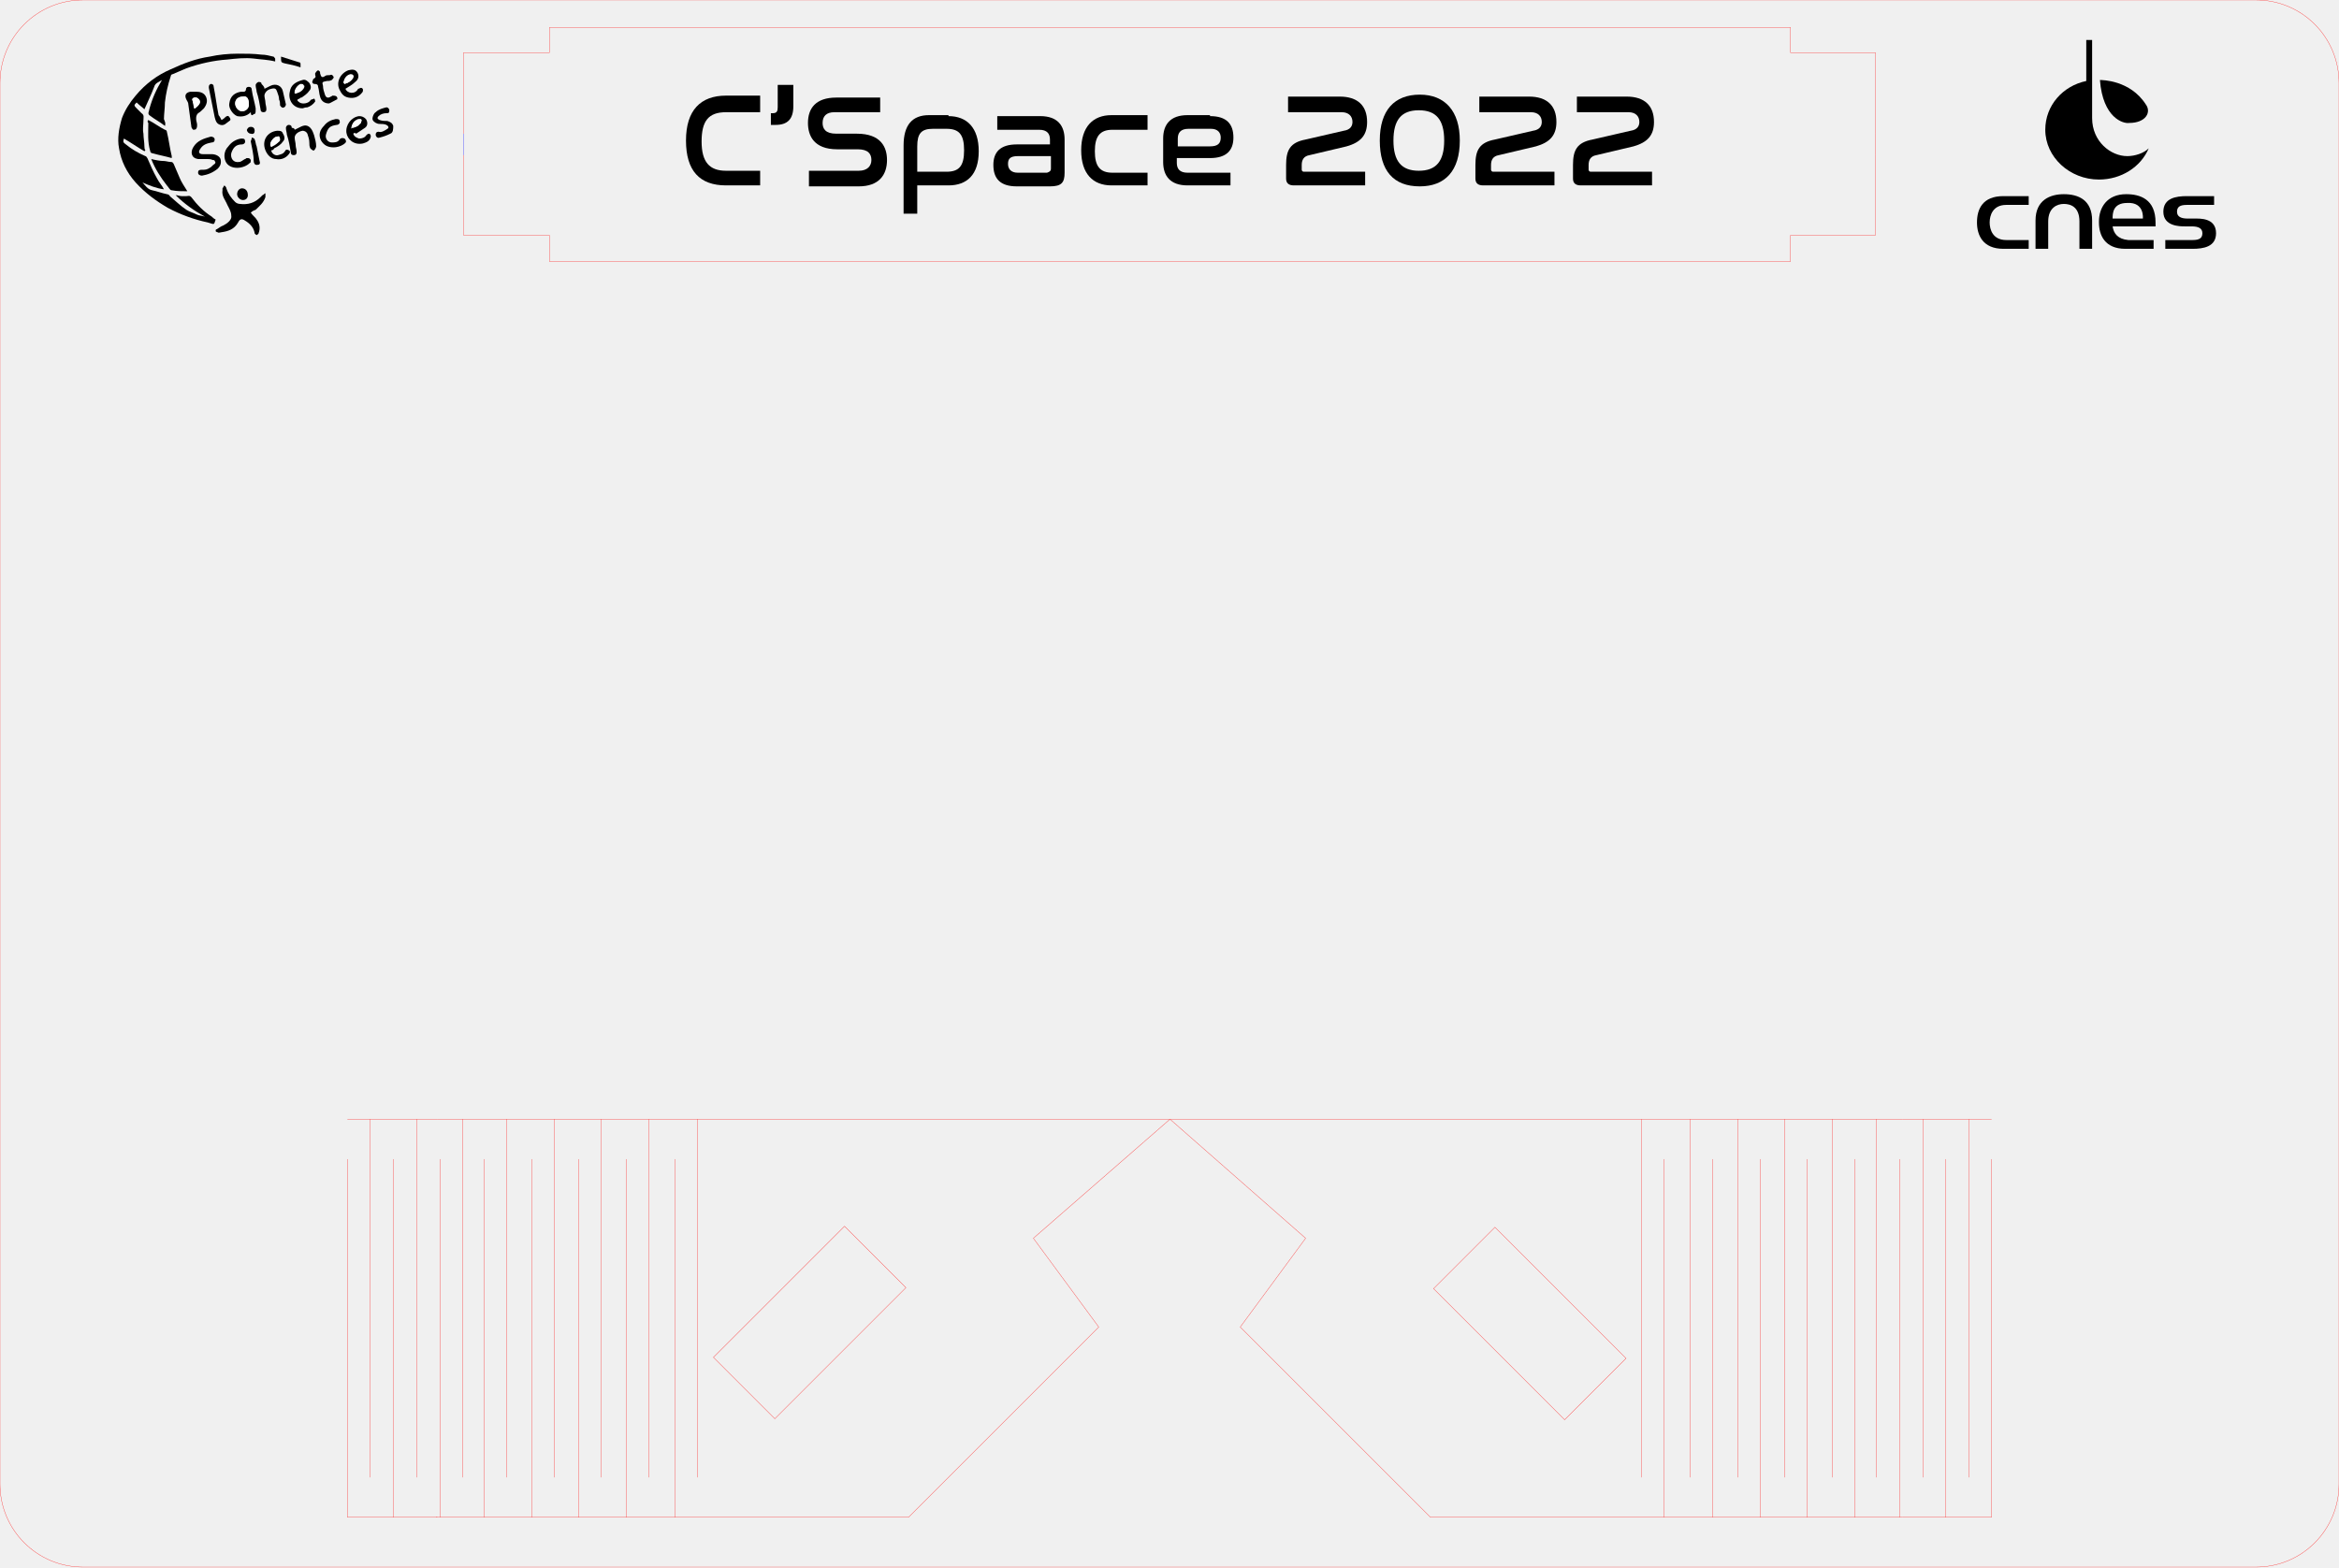
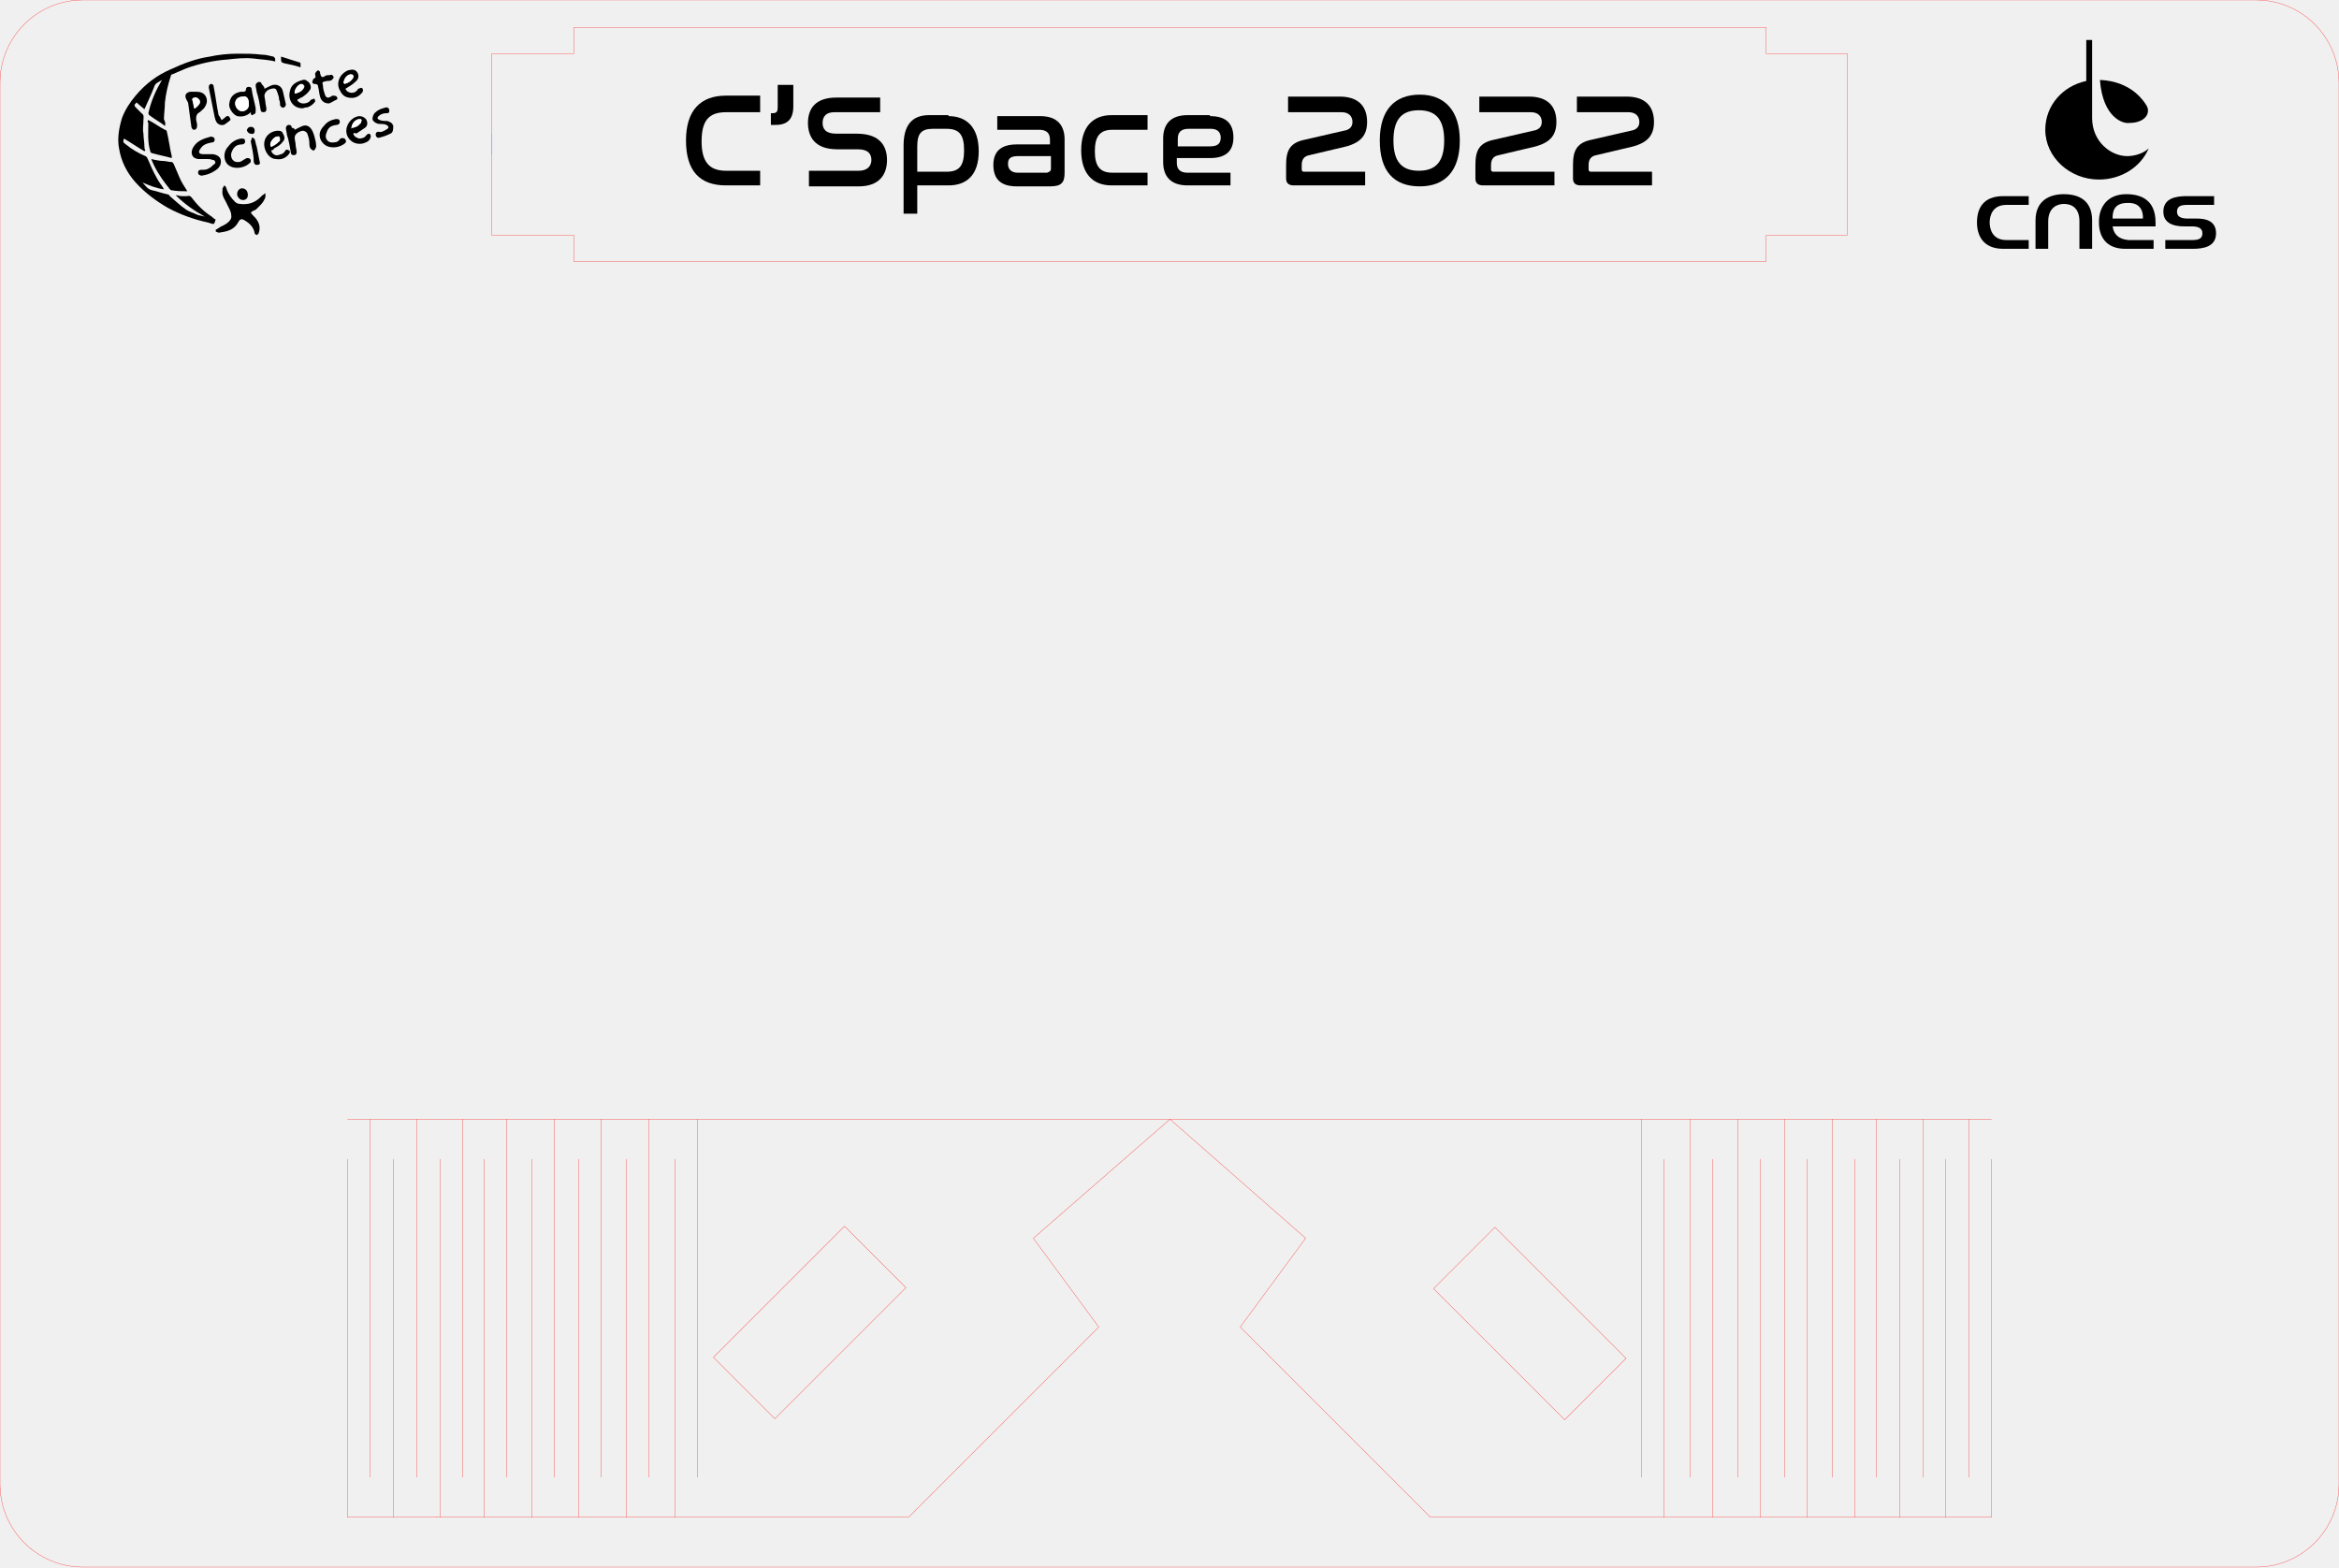
<svg xmlns="http://www.w3.org/2000/svg" version="1.1" baseProfile="basic" id="Calque_1" x="0px" y="0px" viewBox="0 0 239.7 160.6" xml:space="preserve">
  <style type="text/css">
	.st0{fill:none;stroke:#FF0000;stroke-width:2.834646e-02;stroke-miterlimit:10;}
	.st1{fill:none;stroke:#0000FF;stroke-width:2.834646e-02;stroke-miterlimit:10;}
	.st2{fill:none;stroke:#FF0000;stroke-width:2.834646e-02;stroke-linecap:round;stroke-linejoin:round;stroke-miterlimit:10;}
	.st3{fill:none;}
	.st4{fill:#FFFFFF;}
</style>
  <path class="st0" d="M231.2,160.6H8.5c-4.7,0-8.5-3.8-8.5-8.5V8.5C0,3.8,3.8,0,8.5,0h222.7c4.7,0,8.5,3.8,8.5,8.5v143.6  C239.7,156.8,235.9,160.6,231.2,160.6z" />
  <path class="st0" d="M134.1,155.5" />
  <g>
    <path class="st0" d="M120.5,9.2" />
    <g>
      <path class="st0" d="M183.5,2.8" />
      <path class="st0" d="M183.5,26.8" />
    </g>
    <g>
-       <polyline class="st0" points="47.5,13.7 47.5,5.4 56.3,5.4   " />
-       <line class="st1" x1="47.5" y1="15.9" x2="47.5" y2="13.7" />
-       <polyline class="st0" points="56.3,24.1 47.5,24.1 47.5,15.9   " />
-       <line class="st0" x1="56.3" y1="5.4" x2="56.3" y2="2.8" />
-       <line class="st0" x1="56.3" y1="26.8" x2="56.3" y2="24.1" />
-       <polyline class="st0" points="192.2,13.7 192.2,5.4 183.5,5.4   " />
-       <line class="st0" x1="192.2" y1="15.9" x2="192.2" y2="13.7" />
-       <polyline class="st0" points="183.5,24.1 192.2,24.1 192.2,15.9   " />
-       <line class="st0" x1="183.5" y1="5.4" x2="183.5" y2="2.8" />
-       <line class="st0" x1="183.5" y1="26.8" x2="183.5" y2="24.1" />
-     </g>
-     <line class="st0" x1="56.3" y1="2.8" x2="183.5" y2="2.8" />
-     <line class="st0" x1="183.5" y1="26.8" x2="56.3" y2="26.8" />
+       <polyline class="st0" points="50.4,13.7 50.4,5.5 58.8,5.5   " />
+       <line class="st1" x1="50.4" y1="15.9" x2="50.4" y2="13.7" />
+       <polyline class="st0" points="58.8,24.1 50.4,24.1 50.4,15.9   " />
+       <line class="st0" x1="58.8" y1="5.5" x2="58.8" y2="2.8" />
+       <line class="st0" x1="58.8" y1="26.8" x2="58.8" y2="24.1" />
+       <polyline class="st0" points="189.3,13.7 189.3,5.5 181,5.5   " />
+       <line class="st0" x1="189.3" y1="15.9" x2="189.3" y2="13.7" />
+       <polyline class="st0" points="181,24.1 189.3,24.1 189.3,15.9   " />
+       <line class="st0" x1="181" y1="5.5" x2="181" y2="2.8" />
+       <line class="st0" x1="181" y1="26.8" x2="181" y2="24.1" />
+     </g>
+     <line class="st0" x1="58.8" y1="2.8" x2="181" y2="2.8" />
+     <line class="st0" x1="181" y1="26.8" x2="58.8" y2="26.8" />
  </g>
  <g>
    <path d="M77.9,9.9v1.6h-3.5c-1.8,0-2.5,0.9-2.5,3c0,2.1,0.8,3,2.5,3h3.5V19h-3.5c-2.7,0-4.1-1.5-4.1-4.6c0-3.1,1.5-4.6,4.1-4.6   H77.9z" />
    <path d="M81.3,8.7v2.2c0,1.3-0.6,1.9-1.8,1.9h-0.5v-1.2h0.2c0.4,0,0.5-0.2,0.5-0.6V8.7H81.3z" />
    <path d="M90.2,9.9v1.6h-4.7c-0.8,0-1.2,0.4-1.2,1.1c0,0.6,0.3,1.1,1.4,1.1h2.1c2.5,0,3.1,1.4,3.1,2.7c0,1.5-0.8,2.7-2.9,2.7h-5.1   v-1.6H88c0.9,0,1.3-0.5,1.3-1.1c0-0.6-0.3-1.1-1.4-1.1h-2.1c-2.4,0-3-1.4-3-2.7c0-1.5,0.8-2.6,2.9-2.6H90.2z" />
    <path d="M97.2,11.9c1.9,0,3.1,1.2,3.1,3.6S99.1,19,97.2,19H94v2.9h-1.4v-7c0-2.1,0.9-3.1,2.6-3.1H97.2z M94,17.6h3   c1.3,0,1.8-0.6,1.8-2.2s-0.5-2.2-1.8-2.2h-1.4c-1.2,0-1.6,0.5-1.6,1.8V17.6z" />
    <path d="M106.6,11.9c1.8,0,2.5,1,2.5,2.4v3.4c0,1-0.3,1.4-1.5,1.4h-3.4c-1.7,0-2.4-0.8-2.4-2.2c0-1.3,0.7-2.1,2.4-2.1h3.4v-0.5   c0-0.6-0.3-1-1.1-1h-4.3v-1.4H106.6z M107.7,17.3v-1.3h-3.4c-0.8,0-1,0.3-1,0.8s0.3,0.9,1,0.9h3C107.6,17.6,107.7,17.5,107.7,17.3z   " />
    <path d="M117.6,11.9v1.4h-3.6c-1.3,0-1.8,0.7-1.8,2.2s0.5,2.2,1.8,2.2h3.6V19h-3.7c-1.9,0-3.1-1.2-3.1-3.6s1.2-3.6,3.1-3.6H117.6z" />
    <path d="M124,11.9c1.7,0,2.4,0.8,2.4,2.2c0,1.3-0.7,2.1-2.4,2.1h-3.4v0.5c0,0.6,0.3,1,1.1,1h4.4V19h-4.4c-1.8,0-2.5-1-2.5-2.4v-2.4   c0-1.4,0.7-2.4,2.5-2.4H124z M120.6,15h3.4c0.8,0,1.1-0.3,1.1-0.9c0-0.5-0.3-0.9-1-0.9h-2.3c-0.8,0-1.1,0.4-1.1,1V15z" />
    <path d="M137.3,9.9c1.8,0,2.8,0.9,2.8,2.6c0,1.4-0.7,2.1-2.1,2.5l-3.8,0.9c-0.6,0.1-0.8,0.5-0.8,1v0.5c0,0.1,0.1,0.2,0.2,0.2h6.3   V19h-7.3c-0.5,0-0.8-0.2-0.8-0.7v-1.4c0-1.5,0.4-2.3,2-2.6l3.9-0.9c0.7-0.1,0.9-0.5,0.9-0.9c0-0.6-0.4-1-1.1-1H132V9.9H137.3z" />
    <path d="M149.6,14.4c0,3.1-1.5,4.7-4.1,4.7c-2.7,0-4.1-1.6-4.1-4.7c0-3.1,1.5-4.7,4.1-4.7C148.1,9.7,149.6,11.4,149.6,14.4z    M142.8,14.4c0,2.1,0.8,3.1,2.6,3.1c1.8,0,2.6-1,2.6-3.1c0-2.1-0.8-3.1-2.6-3.1C143.6,11.3,142.8,12.3,142.8,14.4z" />
    <path d="M156.7,9.9c1.8,0,2.8,0.9,2.8,2.6c0,1.4-0.7,2.1-2.1,2.5l-3.8,0.9c-0.6,0.1-0.8,0.5-0.8,1v0.5c0,0.1,0.1,0.2,0.2,0.2h6.3   V19h-7.3c-0.5,0-0.8-0.2-0.8-0.7v-1.4c0-1.5,0.4-2.3,2-2.6l3.9-0.9c0.7-0.1,0.9-0.5,0.9-0.9c0-0.6-0.4-1-1.1-1h-5.3V9.9H156.7z" />
    <path d="M166.7,9.9c1.8,0,2.8,0.9,2.8,2.6c0,1.4-0.7,2.1-2.1,2.5l-3.8,0.9c-0.6,0.1-0.8,0.5-0.8,1v0.5c0,0.1,0.1,0.2,0.2,0.2h6.3   V19h-7.3c-0.5,0-0.8-0.2-0.8-0.7v-1.4c0-1.5,0.4-2.3,2-2.6l3.9-0.9c0.7-0.1,0.9-0.5,0.9-0.9c0-0.6-0.4-1-1.1-1h-5.3V9.9H166.7z" />
  </g>
  <g>
    <line class="st0" x1="119.9" y1="114.7" x2="195" y2="114.7" />
    <line class="st0" x1="195" y1="155.5" x2="146.6" y2="155.5" />
    <g id="LINE_16_">
      <line class="st2" x1="204.1" y1="118.8" x2="204.1" y2="155.5" />
    </g>
    <g id="LINE_15_">
      <line class="st2" x1="201.8" y1="114.7" x2="201.8" y2="151.4" />
    </g>
    <g id="LINE_14_">
      <line class="st2" x1="199.4" y1="118.8" x2="199.4" y2="155.5" />
    </g>
    <g id="LINE_13_">
      <line class="st2" x1="197.1" y1="114.7" x2="197.1" y2="151.4" />
    </g>
    <g id="LINE_12_">
      <line class="st2" x1="194.7" y1="118.8" x2="194.7" y2="155.5" />
    </g>
    <g id="LINE_11_">
      <line class="st2" x1="192.3" y1="114.7" x2="192.3" y2="151.4" />
    </g>
    <g id="LINE_10_">
      <line class="st2" x1="190.1" y1="118.8" x2="190.1" y2="155.5" />
    </g>
    <g id="LINE_9_">
      <line class="st2" x1="187.8" y1="114.7" x2="187.8" y2="151.4" />
    </g>
    <g id="LINE_8_">
      <line class="st2" x1="185.2" y1="118.8" x2="185.2" y2="155.5" />
    </g>
    <g id="LINE_7_">
      <line class="st2" x1="182.9" y1="114.7" x2="182.9" y2="151.4" />
    </g>
    <g id="LINE_6_">
      <line class="st2" x1="180.4" y1="118.8" x2="180.4" y2="155.5" />
    </g>
    <g id="LINE_5_">
      <line class="st2" x1="178.1" y1="114.7" x2="178.1" y2="151.4" />
    </g>
    <g id="LINE_4_">
      <line class="st2" x1="175.5" y1="118.8" x2="175.5" y2="155.5" />
    </g>
    <g id="LINE_3_">
      <line class="st2" x1="173.2" y1="114.7" x2="173.2" y2="151.4" />
    </g>
    <g id="LINE_2_">
      <line class="st2" x1="170.5" y1="118.8" x2="170.5" y2="155.5" />
    </g>
    <g id="LINE_1_">
      <line class="st2" x1="168.2" y1="114.7" x2="168.2" y2="151.4" />
    </g>
    <line class="st0" x1="195" y1="114.7" x2="204.1" y2="114.7" />
    <line class="st0" x1="195" y1="155.5" x2="204.1" y2="155.5" />
    <line class="st0" x1="119.9" y1="114.7" x2="133.8" y2="126.9" />
    <rect x="147.2" y="131.1" transform="matrix(-0.7071 -0.7071 0.7071 -0.7071 171.7282 342.2863)" class="st0" width="19" height="8.9" />
    <line class="st0" x1="127.1" y1="136" x2="133.8" y2="126.9" />
    <line class="st0" x1="127.1" y1="136" x2="146.6" y2="155.5" />
  </g>
  <g>
    <line class="st0" x1="119.9" y1="114.7" x2="44.8" y2="114.7" />
    <line class="st0" x1="44.7" y1="155.5" x2="93.1" y2="155.5" />
    <g id="LINE_32_">
      <line class="st2" x1="35.6" y1="118.8" x2="35.6" y2="155.5" />
    </g>
    <g id="LINE_31_">
      <line class="st2" x1="37.9" y1="114.7" x2="37.9" y2="151.4" />
    </g>
    <g id="LINE_30_">
      <line class="st2" x1="40.3" y1="118.8" x2="40.3" y2="155.5" />
    </g>
    <g id="LINE_29_">
      <line class="st2" x1="42.7" y1="114.7" x2="42.7" y2="151.4" />
    </g>
    <g id="LINE_28_">
      <line class="st2" x1="45.1" y1="118.8" x2="45.1" y2="155.5" />
    </g>
    <g id="LINE_27_">
      <line class="st2" x1="47.4" y1="114.7" x2="47.4" y2="151.4" />
    </g>
    <g id="LINE_26_">
      <line class="st2" x1="49.6" y1="118.8" x2="49.6" y2="155.5" />
    </g>
    <g id="LINE_25_">
      <line class="st2" x1="51.9" y1="114.7" x2="51.9" y2="151.4" />
    </g>
    <g id="LINE_24_">
      <line class="st2" x1="54.5" y1="118.8" x2="54.5" y2="155.5" />
    </g>
    <g id="LINE_23_">
      <line class="st2" x1="56.8" y1="114.7" x2="56.8" y2="151.4" />
    </g>
    <g id="LINE_22_">
      <line class="st2" x1="59.3" y1="118.8" x2="59.3" y2="155.5" />
    </g>
    <g id="LINE_21_">
      <line class="st2" x1="61.6" y1="114.7" x2="61.6" y2="151.4" />
    </g>
    <g id="LINE_20_">
      <line class="st2" x1="64.2" y1="118.8" x2="64.2" y2="155.5" />
    </g>
    <g id="LINE_19_">
      <line class="st2" x1="66.5" y1="114.7" x2="66.5" y2="151.4" />
    </g>
    <g id="LINE_18_">
      <line class="st2" x1="69.2" y1="118.8" x2="69.2" y2="155.5" />
    </g>
    <g id="LINE_17_">
      <line class="st2" x1="71.5" y1="114.7" x2="71.5" y2="151.4" />
    </g>
    <line class="st0" x1="44.8" y1="114.7" x2="35.6" y2="114.7" />
    <line class="st0" x1="44.8" y1="155.5" x2="35.6" y2="155.5" />
    <line class="st0" x1="119.9" y1="114.7" x2="105.9" y2="126.9" />
    <rect x="73.5" y="131.1" transform="matrix(0.7071 -0.7071 0.7071 0.7071 -71.5627 98.3763)" class="st0" width="19" height="8.9" />
    <line class="st0" x1="112.6" y1="136" x2="105.9" y2="126.9" />
    <line class="st0" x1="112.6" y1="136" x2="93.1" y2="155.5" />
  </g>
  <rect x="3.8" y="29.2" class="st3" width="232.1" height="83.3" />
  <rect x="3.8" y="29.2" class="st3" width="232.1" height="83.3" />
  <rect x="3.8" y="29.2" class="st3" width="232.1" height="83.3" />
  <rect x="3.8" y="29.2" class="st3" width="232.1" height="83.3" />
  <g>
    <g id="Logo_2_">
      <path d="M218,16c-1.7,0-3.6-1.5-3.6-3.9v-8h-0.6v4.2c-2.4,0.5-4.2,2.5-4.2,5c0,2.8,2.5,5.1,5.5,5.1c2.3,0,4.3-1.3,5.1-3.2    C219.7,15.7,218.8,16,218,16" />
      <path d="M215.2,8.2c0.2,0,3.1,0,4.7,2.5c0.6,0.8,0,1.9-1.7,1.9C217.6,12.7,215.5,12.1,215.2,8.2" />
      <path d="M211.5,19.9c-1.4,0-2.9,0.6-2.9,2.7v2.9h1.3v-2.8c0-1.4,0.9-1.8,1.6-1.8c0.7,0,1.6,0.3,1.6,1.8v2.8h1.3v-2.9    C214.4,20.5,213,19.9,211.5,19.9" />
      <path d="M202.6,22.8c0,1.3,0.6,2.7,2.7,2.7h2.6v-0.9h-2.3c-1.4,0-1.7-1.1-1.7-1.8c0-0.7,0.3-1.8,1.7-1.8h2.3v-0.9h-2.6    C203.2,20.1,202.6,21.4,202.6,22.8" />
      <path d="M219.6,22.4h-3.1c0-0.5,0-1.6,1.5-1.6C219.8,20.7,219.6,22.4,219.6,22.4 M216.5,23.2h4.4c0-0.2,0-0.4,0-0.4    c0-2.4-1.6-2.9-3-2.9c-2,0-2.8,1.4-2.8,2.8v0.1c0,1.3,0.6,2.7,2.7,2.7h2.9v-0.9h-2.6C217,24.5,216.6,23.9,216.5,23.2" />
      <path d="M224.9,22.4h-0.7c-0.7,0-1.1-0.2-1.1-0.7c0-0.5,0.3-0.7,1-0.7h2.8v-0.9h-2.8c-1.1,0-2.4,0.2-2.4,1.6    c0,1.5,1.7,1.5,2.2,1.5h0.7c0.7,0,1.1,0.2,1.1,0.7c0,0.5-0.3,0.7-1,0.7h-2.8v0.9h2.8c1.1,0,2.4-0.2,2.4-1.6    C227.1,22.3,225.4,22.4,224.9,22.4" />
    </g>
  </g>
  <g>
    <g>
      <g>
        <path d="M16.9,12.9c-0.5-0.4-1.1-0.7-1.6-1.1c-0.2-0.2,0-0.4,0-0.6c0.3-1.1,0.7-2,1.3-3c-0.3,0.2-0.7,0.3-0.8,0.7     c-0.3,0.8-0.7,1.6-1,2.3c-0.2-0.2-0.5-0.4-0.8-0.7c0,0,0,0,0,0c-0.3,0.3-0.3,0.3,0.1,0.7c0.1,0.1,0.3,0.3,0.4,0.4     c0.3,0.2,0.2,0.4,0.2,0.7c0,0.5-0.1,0.9,0,1.4c0,0.4,0.1,0.9,0.1,1.3c0,0.1,0,0.3,0.1,0.4c0,0,0,0-0.1,0.1     c-0.7-0.4-1.4-0.9-2.1-1.3c-0.1,0.3-0.1,0.4,0.2,0.6c0.6,0.5,1.3,0.9,2,1.2c0.1,0,0.1,0.1,0.2,0.2c0.3,0.7,0.6,1.4,1,2.1     c0.2,0.4,0.5,0.7,0.7,1.1c-0.8-0.1-1.5-0.4-2.2-0.7c0.3,0.3,0.5,0.7,1,0.8c0.5,0.1,1,0.3,1.5,0.4c0.1,0,0.3,0.1,0.3,0.2     c0.6,0.5,1.1,1,1.7,1.4c0.3,0.2,0.7,0.3,1.1,0.5c0.2,0.1,0.5,0.1,0.8,0.2c-1.1-0.6-2.1-1.3-3-2.2c0.2,0,0.4,0.1,0.6,0.1     c0.2,0,0.4,0,0.5,0c0.2,0,0.3-0.1,0.5,0.1c0.6,0.8,1.3,1.5,2.1,2c0.1,0.1,0.2,0.2,0.4,0.3c0,0,0,0,0,0c-0.2,0.6-0.1,0.5-0.8,0.3     c-1.4-0.3-2.8-0.8-4.1-1.5c-1.2-0.7-2.3-1.5-3.3-2.6c-0.9-1-1.5-2.2-1.7-3.5c-0.2-1,0-2.1,0.3-3.1c0.3-0.8,0.8-1.6,1.4-2.3     c1-1.2,2.2-2.1,3.6-2.7c1.3-0.6,2.6-1.1,4-1.3c0.9-0.2,1.9-0.3,2.9-0.3c0.8,0,1.6,0,2.4,0.1c0.4,0,0.8,0.1,1.2,0.2     c0.1,0,0.1,0.1,0.2,0.2c0,0.1,0,0.2,0,0.3C27.4,6.1,26.7,6.1,26,6c-0.9-0.1-1.8,0-2.7,0.1c-1.4,0.1-2.8,0.4-4.2,0.9     c-0.5,0.2-0.9,0.4-1.4,0.6c-0.1,0-0.2,0.1-0.2,0.2c-0.3,0.9-0.5,1.8-0.6,2.7c0,0.6-0.1,1.2-0.1,1.7C16.9,12.5,17,12.6,16.9,12.9     C17,12.8,16.9,12.8,16.9,12.9z" />
        <path d="M25.7,21.8c0.2,0.3,0.5,0.5,0.6,0.7c0.3,0.4,0.4,0.9,0.2,1.4c0,0.1-0.1,0.1-0.2,0.2c-0.1-0.1-0.2-0.1-0.2-0.2     c-0.1-0.6-0.5-1-1-1.3c-0.3-0.2-0.5-0.2-0.7,0.2c-0.4,0.7-1,0.9-1.7,1c-0.1,0-0.3,0.1-0.4,0c-0.1,0-0.2-0.1-0.2-0.1     c0-0.1,0-0.2,0.1-0.2c0.2-0.1,0.4-0.3,0.7-0.4c0.4-0.2,0.9-0.6,0.8-1c0-0.4-0.2-0.7-0.4-1.1c-0.2-0.5-0.6-0.9-0.5-1.5     c0-0.1,0-0.1,0-0.2c0.1-0.1,0.1-0.2,0.2-0.3c0.1,0.1,0.2,0.2,0.2,0.3c0.2,0.6,0.5,1,0.9,1.4c0.1,0.1,0.3,0.2,0.5,0.2     c0.8,0.1,1.5-0.1,2.1-0.7c0.1-0.1,0.1-0.1,0.2-0.2c0.1,0,0.1-0.1,0.3-0.2c0,0.2,0,0.3,0,0.4c-0.2,0.6-0.6,0.9-1,1.3     C25.9,21.6,25.8,21.7,25.7,21.8z" />
        <path d="M15.2,12.3c0.6,0.3,1.1,0.7,1.7,1c0.1,0,0.2,0.1,0.2,0.2c0.2,0.8,0.3,1.7,0.5,2.5c0,0,0,0.1,0,0.2     c-0.7-0.2-1.3-0.3-2-0.5c-0.1,0-0.2-0.1-0.2-0.2c-0.3-1-0.2-1.9-0.2-2.9C15.1,12.5,15.1,12.4,15.2,12.3z" />
        <path d="M15.5,16.3c0.4,0.1,0.9,0.2,1.3,0.2c0.2,0,0.5,0.1,0.7,0.1c0.1,0,0.2,0,0.3,0.2c0.2,0.5,0.4,0.9,0.6,1.4     c0.2,0.5,0.5,0.9,0.8,1.4c-0.5,0-1.1,0-1.6-0.1c-0.2,0-0.3-0.3-0.5-0.5C16.4,18.1,15.9,17.3,15.5,16.3z" />
        <path d="M21.3,16.3c-0.3,0-0.6,0-1,0c-0.7-0.1-0.8-0.7-0.5-1.2c0.4-0.7,1.1-0.9,1.8-1.1c0.2,0,0.4,0.1,0.4,0.3     c0,0.2-0.1,0.3-0.3,0.3c-0.5,0.1-0.9,0.2-1.2,0.7c-0.2,0.3-0.1,0.5,0.3,0.5c0.3,0,0.6,0,0.9,0c0.4,0,0.8,0.2,0.9,0.5     c0.1,0.4,0,0.7-0.3,1c-0.5,0.4-1,0.6-1.6,0.7c-0.2,0-0.4-0.1-0.4-0.3c0-0.3,0.2-0.3,0.4-0.3c0.3,0,0.5,0,0.8-0.2     c0.2-0.1,0.3-0.3,0.5-0.4c0.1-0.1,0.1-0.2,0-0.3c0-0.1-0.1-0.1-0.2-0.1C21.6,16.3,21.4,16.3,21.3,16.3z" />
        <path d="M25.7,11.5c-0.4,0.4-0.9,0.5-1.4,0.4c-0.5-0.2-0.9-0.9-0.8-1.3c0.1-0.8,0.6-1.1,1.2-1.2c0.1,0,0.2,0,0.3,0     c0.1,0,0.2-0.1,0.2-0.2c0-0.2,0.1-0.3,0.3-0.3c0.2,0,0.3,0.1,0.3,0.3c0.1,0.7,0.3,1.3,0.4,1.9c0,0.1,0,0.1,0,0.2     c0,0.2,0,0.4-0.2,0.4C25.8,11.9,25.7,11.8,25.7,11.5z M24.9,9.9c-0.5,0-0.8,0.3-0.8,0.7c0,0.4,0.3,0.8,0.7,0.8     c0.4,0,0.8-0.3,0.7-0.8C25.5,10.1,25.3,9.8,24.9,9.9z" />
        <path d="M20.1,9.4c0.4,0,0.8,0.1,1,0.5c0.2,0.4,0.1,0.8-0.2,1.2c-0.2,0.2-0.4,0.4-0.6,0.5c-0.2,0.2-0.2,0.4-0.2,0.6     c0,0.2,0.1,0.4,0.1,0.6c0,0.1,0,0.3-0.1,0.4c0,0.1-0.3,0.1-0.3,0.1c-0.1-0.1-0.2-0.2-0.2-0.4c-0.1-0.7-0.2-1.4-0.3-2.2     c0-0.2-0.1-0.3-0.2-0.5c-0.2-0.4-0.1-0.7,0.4-0.8C19.7,9.4,19.9,9.4,20.1,9.4z M19.9,11.1c0,0,0.1,0,0.1,0     c0.1-0.1,0.3-0.3,0.4-0.4c0.2-0.2,0.1-0.5-0.1-0.6c-0.2-0.2-0.6-0.1-0.6,0.1C19.8,10.5,19.9,10.8,19.9,11.1z" />
        <path d="M31,11.1c-1,0-1.5-0.9-1.3-1.7c0.1-0.7,0.6-1,1.3-1.2c0.3-0.1,0.5,0.1,0.7,0.3c0.2,0.3,0.2,0.6,0,0.8     c-0.2,0.3-0.5,0.5-0.8,0.7c-0.1,0-0.1,0-0.2,0.1c-0.3,0.1-0.3,0.2,0,0.4c0.3,0.2,0.9,0.1,1.1-0.2c0,0,0.1-0.1,0.1-0.1     c0.1,0,0.3-0.1,0.3-0.1c0.1,0.1,0.1,0.3,0.1,0.3c-0.2,0.3-0.5,0.5-0.8,0.6C31.2,11,31.1,11.1,31,11.1z M30.2,9.6     c0.4-0.1,0.7-0.2,0.9-0.5c0.1-0.1,0.1-0.3,0.1-0.3c-0.1-0.1-0.2-0.1-0.3-0.1C30.5,8.7,30.2,9.2,30.2,9.6z" />
        <path d="M36.2,13.7c0.1,0.3,0.3,0.4,0.6,0.5c0.3,0,0.6-0.1,0.7-0.3c0.1-0.1,0.2-0.2,0.3-0.2c0.1,0,0.2,0.1,0.2,0.3     c-0.1,0.5-0.5,0.6-0.8,0.7c-0.9,0.2-1.6-0.4-1.7-1.1c-0.1-0.8,0.5-1.6,1.3-1.7c0.3,0,0.5,0.1,0.7,0.3c0.2,0.3,0.2,0.7-0.1,0.9     c-0.3,0.2-0.6,0.4-0.9,0.6C36.4,13.6,36.3,13.6,36.2,13.7z M36,13.1C36,13.2,36.1,13.2,36,13.1c0.3,0,0.5-0.1,0.7-0.2     c0.1-0.1,0.2-0.2,0.3-0.3c0-0.1,0-0.3,0-0.3c0-0.1-0.2-0.1-0.3,0C36.3,12.4,36.1,12.7,36,13.1z" />
        <path d="M35.4,9.1c0.2,0.5,1,0.6,1.3,0C36.8,9.1,36.9,9,37,9c0.1,0,0.2,0.1,0.2,0.2c0,0.1,0,0.2-0.1,0.3     c-0.4,0.5-0.9,0.6-1.4,0.5c-0.5-0.1-0.7-0.4-0.9-0.8c-0.4-0.8,0.1-1.7,0.9-2c0.4-0.1,0.7-0.1,0.9,0.2c0.2,0.3,0.2,0.7-0.2,1     C36.1,8.7,35.7,8.9,35.4,9.1z M35.3,8.6C35.7,8.5,36,8.3,36.2,8c0-0.1,0-0.2,0-0.2c-0.1-0.1-0.2-0.1-0.3-0.1     c-0.4,0.1-0.6,0.4-0.7,0.8C35.2,8.5,35.2,8.5,35.3,8.6z" />
        <path d="M27.8,15.4c0,0.3,0.4,0.6,0.7,0.5c0.3-0.1,0.5-0.1,0.7-0.4c0.1-0.2,0.2-0.2,0.4-0.1c0.2,0.1,0.1,0.3,0,0.4     c-0.3,0.4-0.8,0.6-1.3,0.5c-0.5,0-0.9-0.4-1.1-0.9c-0.4-1,0.2-1.9,1.2-2c0.3,0,0.5,0,0.6,0.3c0.2,0.3,0.2,0.6,0,0.8     c-0.2,0.3-0.5,0.5-0.9,0.7C28,15.4,27.9,15.4,27.8,15.4z M28.7,14.3c0-0.3-0.1-0.4-0.3-0.3c-0.3,0-0.7,0.5-0.7,0.8     c0,0.2,0.1,0.3,0.2,0.2c0.3-0.1,0.5-0.3,0.7-0.5C28.6,14.5,28.6,14.4,28.7,14.3z" />
        <path d="M27.1,9.1c0.2-0.1,0.4-0.2,0.6-0.3c0.6-0.3,1.2,0,1.3,0.6c0.1,0.4,0.2,0.9,0.3,1.3c0,0.1-0.1,0.3-0.2,0.3     c-0.1,0.1-0.3,0-0.4-0.2c0-0.2,0-0.4-0.1-0.6c0-0.3-0.1-0.5-0.2-0.8c-0.1-0.3-0.2-0.4-0.6-0.3c-0.5,0.1-0.7,0.5-0.7,0.7     c0,0.2,0.1,0.5,0.1,0.7c0,0.2,0.1,0.4,0.1,0.7c0,0.2-0.1,0.3-0.3,0.3c-0.2,0-0.3-0.1-0.3-0.3c-0.1-0.6-0.2-1.2-0.4-1.8     c0-0.2-0.1-0.4-0.1-0.7c0-0.1,0.2-0.3,0.3-0.3c0.1,0,0.3,0,0.3,0.2C27.1,8.9,27.1,9,27.1,9.1z" />
        <path d="M30.2,13.3c0.2-0.1,0.4-0.2,0.6-0.3c0.4-0.2,0.7-0.2,1,0.1c0.2,0.2,0.3,0.5,0.4,0.8c0.1,0.4,0.2,0.7,0.2,1.1     c0,0.1-0.1,0.3-0.2,0.4s-0.3-0.1-0.4-0.2c-0.1-0.2-0.1-0.4-0.1-0.6c0-0.3-0.1-0.6-0.2-0.9c-0.1-0.2-0.3-0.3-0.5-0.3     c-0.5,0.1-0.8,0.4-0.8,0.7c0,0.3,0.1,0.5,0.1,0.8c0,0.2,0.1,0.4,0.1,0.7c0,0.2-0.1,0.3-0.3,0.3c-0.2,0-0.3-0.1-0.3-0.3     c-0.1-0.6-0.2-1.2-0.4-1.8c0-0.2-0.1-0.4-0.1-0.7c0-0.1,0.1-0.3,0.3-0.3c0.2,0,0.3,0.1,0.3,0.3C30.1,13.1,30.2,13.2,30.2,13.3z" />
        <path d="M39.9,11.3c0,0.3-0.1,0.3-0.3,0.3c-0.3,0-0.6,0.1-0.8,0.3c-0.2,0.2-0.1,0.3,0.1,0.4c0.3,0.1,0.5,0.1,0.8,0.1     c0.3,0.1,0.5,0.2,0.6,0.5c0,0.3,0,0.7-0.3,0.8c-0.4,0.2-0.7,0.3-1.1,0.4c-0.2,0.1-0.4-0.1-0.4-0.3c0-0.2,0.1-0.3,0.3-0.3     c0.3,0.1,0.6-0.1,0.9-0.3c0.2-0.1,0.1-0.3-0.1-0.4c-0.2-0.1-0.5-0.1-0.7-0.1c-0.3,0-0.6-0.2-0.7-0.4c-0.1-0.2,0.1-0.7,0.3-0.8     c0.3-0.3,0.7-0.4,1.1-0.5C39.8,11,39.9,11.2,39.9,11.3z" />
        <path d="M34.2,15.1c-0.6,0-1-0.2-1.3-0.7c-0.3-0.6-0.1-1.1,0.3-1.5c0.3-0.4,0.7-0.6,1.2-0.7c0.2,0,0.4,0,0.4,0.2     c0.1,0.2-0.1,0.4-0.3,0.4c-0.7,0.1-0.9,0.3-1.1,1c-0.1,0.4,0.2,0.8,0.6,0.8c0.3,0,0.6,0,0.8-0.3c0.1-0.2,0.5-0.2,0.6,0     c0.1,0.2,0.1,0.3-0.2,0.5C34.9,15,34.5,15.1,34.2,15.1z" />
        <path d="M33.7,10.6c-0.5,0-0.8-0.3-0.9-0.7c-0.1-0.3-0.1-0.7-0.2-1c0-0.2-0.1-0.3-0.4-0.3c-0.1,0-0.2-0.1-0.2-0.2     c0-0.1,0.1-0.2,0.1-0.3c0.2-0.1,0.3-0.2,0.2-0.4c0-0.1,0-0.2,0-0.2c0.1-0.1,0.1-0.2,0.3-0.3c0,0,0.2,0.1,0.2,0.2c0,0,0,0.1,0,0.1     C32.9,7.9,33,8,33.3,7.8c0.1-0.1,0.3-0.1,0.5-0.1c0.2-0.1,0.3,0,0.4,0.2C34.2,8,34.1,8.1,34,8.2c-0.2,0.1-0.3,0.1-0.5,0.1     C33,8.4,33,8.4,33.1,8.8c0,0.3,0.1,0.6,0.2,0.9c0.1,0.3,0.3,0.4,0.6,0.2c0.1,0,0.1-0.1,0.2-0.1c0.1,0,0.3,0,0.4,0.1     c0.1,0.1,0.1,0.3,0,0.3C34.1,10.4,33.8,10.6,33.7,10.6z" />
        <path d="M24.3,17.2c-0.5,0-1-0.2-1.2-0.7C22.9,16,23,15.4,23.4,15c0.3-0.4,0.7-0.7,1.3-0.8c0.2,0,0.4,0,0.4,0.2     c0.1,0.2-0.1,0.4-0.3,0.4c-0.6,0-0.9,0.3-1.1,0.9c-0.1,0.5,0.2,1,0.8,0.9c0.2,0,0.4-0.2,0.6-0.3c0.1,0,0.1-0.1,0.2-0.1     c0.2,0,0.3,0,0.4,0.2c0,0.1,0,0.3-0.1,0.3C25.3,17,24.8,17.2,24.3,17.2z" />
        <path d="M22.7,12.3c0.2-0.1,0.3-0.2,0.4-0.3c0.1-0.1,0.3-0.2,0.4,0c0.1,0.1,0.2,0.3,0,0.4c-0.3,0.2-0.5,0.5-0.9,0.4     c-0.4-0.1-0.5-0.4-0.6-0.8c-0.2-1-0.4-2-0.6-3c0-0.2,0-0.3,0.2-0.4c0.2,0,0.3,0.1,0.3,0.3c0.2,1,0.3,1.9,0.5,2.9     C22.5,11.9,22.6,12.1,22.7,12.3z" />
        <path d="M26.3,16.9c-0.2,0-0.3-0.2-0.3-0.4c0-0.7-0.2-1.4-0.3-2c0-0.1,0.1-0.2,0.1-0.4c0.1,0,0.3,0.1,0.3,0.2     c0.1,0.2,0.1,0.5,0.2,0.7c0.1,0.5,0.2,1,0.3,1.5C26.7,16.8,26.6,16.9,26.3,16.9z" />
        <path d="M30.8,6.9c-0.6-0.2-1.1-0.3-1.6-0.4c-0.4-0.1-0.4-0.1-0.4-0.7c0.6,0.2,1.3,0.4,1.9,0.6c0.1,0,0.1,0.1,0.1,0.2     C30.8,6.7,30.8,6.8,30.8,6.9z" />
        <path d="M25.4,20c0,0.3-0.2,0.5-0.5,0.5c-0.3,0-0.6-0.3-0.6-0.6c0-0.3,0.2-0.6,0.5-0.6C25.1,19.3,25.4,19.5,25.4,20z" />
        <path d="M25.7,13c0.3,0,0.4,0.2,0.4,0.4c0,0.2-0.1,0.4-0.4,0.3c-0.2,0-0.4-0.2-0.4-0.4C25.4,13.1,25.5,13,25.7,13z" />
        <path class="st4" d="M24.9,9.9c0.4-0.1,0.6,0.3,0.6,0.7c0,0.5-0.3,0.8-0.7,0.8c-0.3,0-0.7-0.4-0.7-0.8     C24.1,10.2,24.4,9.9,24.9,9.9z" />
        <path class="st4" d="M19.9,11.1c-0.1-0.3-0.1-0.6-0.2-0.9c0-0.2,0.4-0.3,0.6-0.1c0.2,0.2,0.2,0.4,0.1,0.6     c-0.1,0.2-0.3,0.3-0.4,0.4C20,11.1,20,11.1,19.9,11.1z" />
        <path class="st4" d="M30.2,9.6c-0.1-0.4,0.3-0.9,0.6-1c0.1,0,0.3,0,0.3,0.1c0,0.1,0,0.2-0.1,0.3C30.9,9.4,30.6,9.5,30.2,9.6z" />
        <path class="st4" d="M36,13.1c0.1-0.4,0.2-0.7,0.7-0.9c0.1,0,0.3,0,0.3,0c0.1,0.1,0.1,0.2,0,0.3c0,0.1-0.2,0.2-0.3,0.3     C36.5,13,36.3,13.1,36,13.1C36.1,13.2,36,13.2,36,13.1z" />
        <path class="st4" d="M35.3,8.6c0-0.1-0.1-0.1-0.1-0.2c0.1-0.4,0.3-0.7,0.7-0.8c0.1,0,0.2,0,0.3,0.1c0,0,0.1,0.2,0,0.2     C36,8.3,35.7,8.5,35.3,8.6z" />
        <path class="st4" d="M28.7,14.3c0,0,0,0.2-0.1,0.2c-0.2,0.2-0.5,0.3-0.7,0.5c-0.1,0.1-0.2,0-0.2-0.2c0-0.3,0.4-0.8,0.7-0.8     C28.5,14,28.6,14.1,28.7,14.3z" />
      </g>
    </g>
  </g>
  <g>
</g>
  <g>
</g>
  <g>
</g>
  <g>
</g>
  <g>
</g>
  <g>
</g>
</svg>
